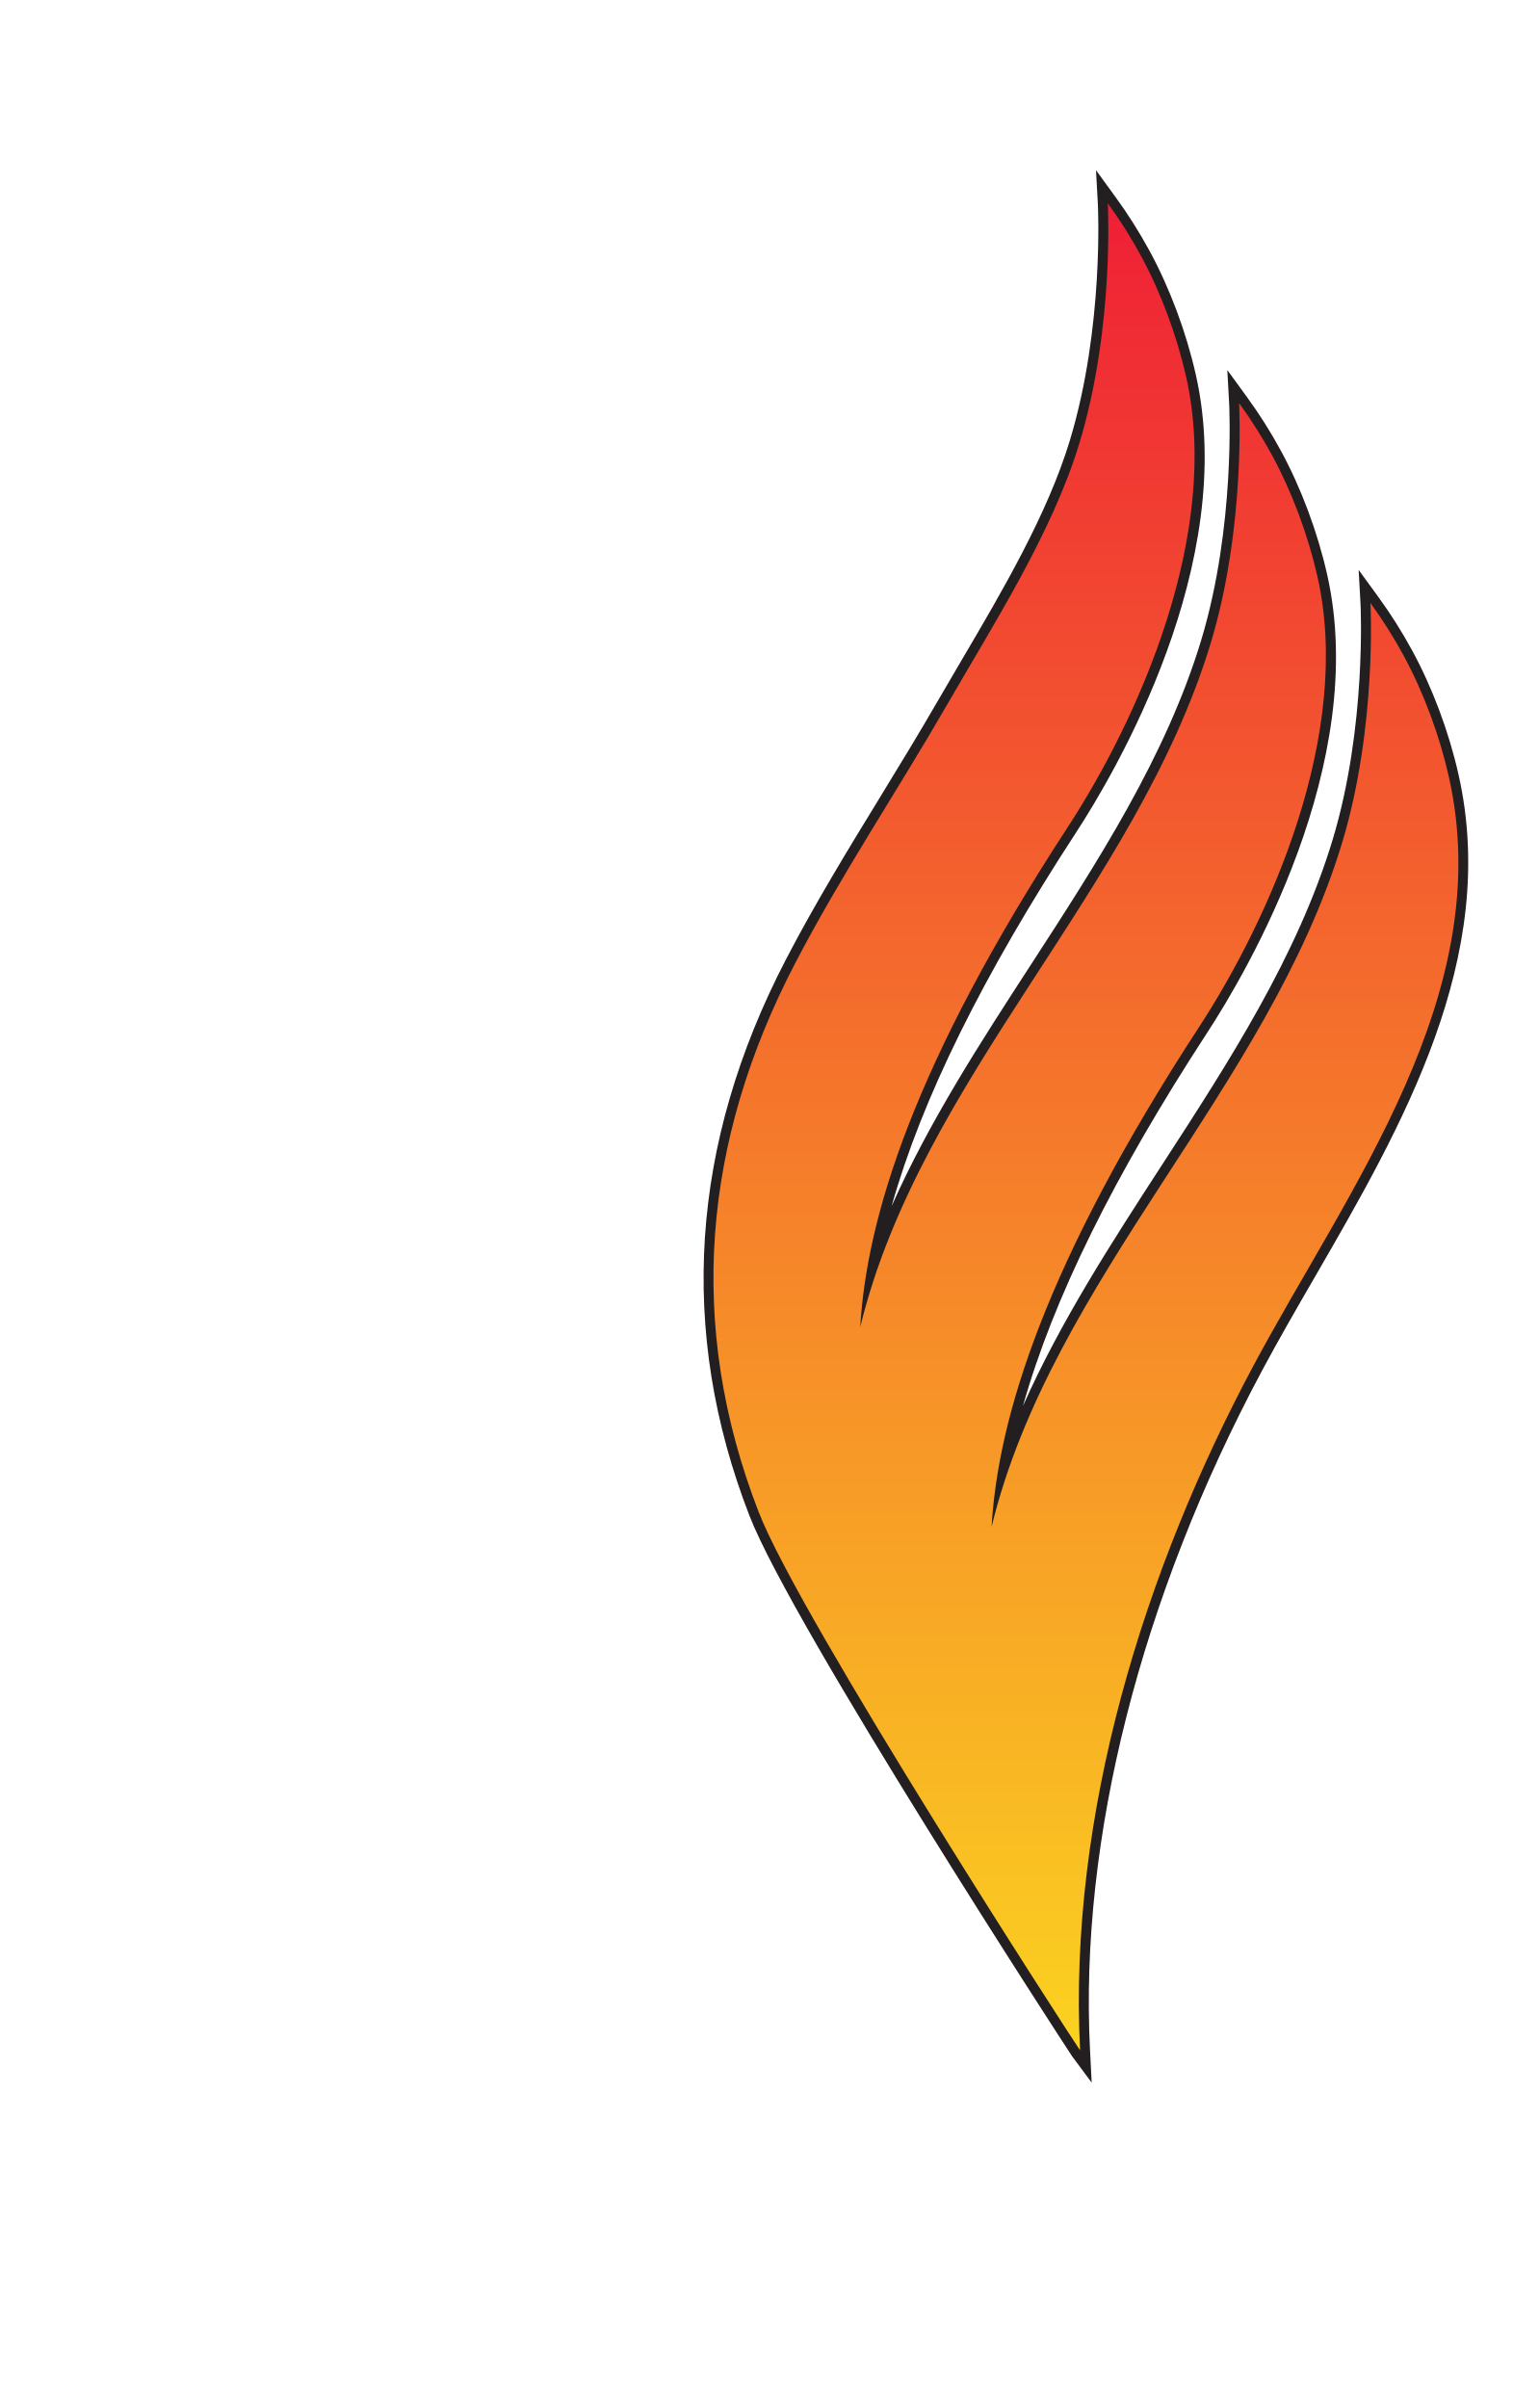
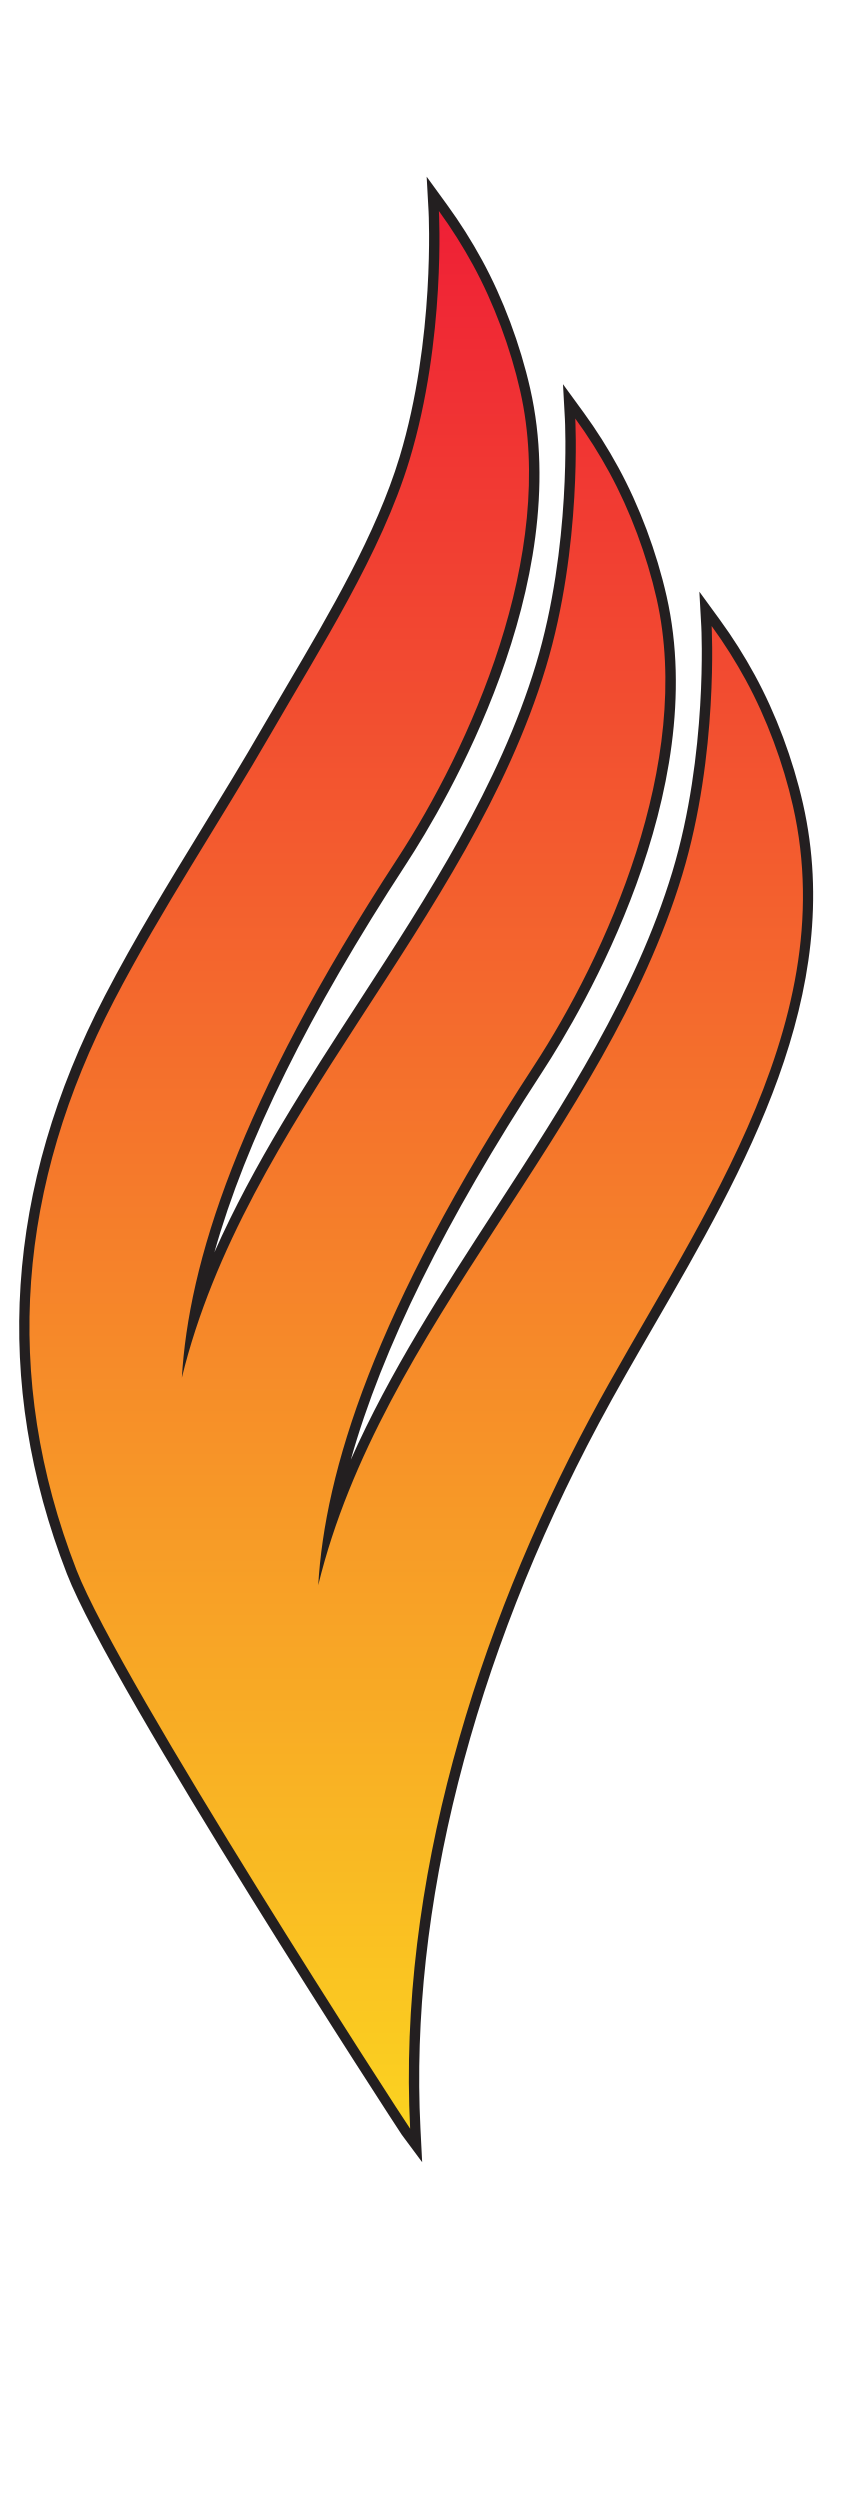
- <svg xmlns="http://www.w3.org/2000/svg" version="1.1" id="Layer_3" x="0px" y="0px" width="166.491px" height="260.486px" viewBox="0 0 105 280.486" enable-background="new 0 0 166.491 280.486" xml:space="preserve">
+ <svg xmlns="http://www.w3.org/2000/svg" version="1.1" id="Layer_3" x="0px" y="0px" width="90.373px" height="260.486px" viewBox="76.119 0 90.373 260.486" enable-background="new 76.119 0 90.373 260.486" xml:space="preserve">
  <g>
-     <linearGradient id="SVGID_1_" gradientUnits="userSpaceOnUse" x1="89.366" y1="240.707" x2="89.366" y2="21.75">
+     <linearGradient id="SVGID_1_" gradientUnits="userSpaceOnUse" x1="99.432" y1="-26.508" x2="99.432" y2="192.448" gradientTransform="matrix(0.9287 0 0 -0.9287 27.141 198.927)">
      <stop offset="0" style="stop-color:#FBD420" />
      <stop offset="1" style="stop-color:#EF1E36" />
    </linearGradient>
-     <path fill="url(#SVGID_1_)" d="M88.223,239.171c-0.275-0.371-32.509-49.945-37.507-62.815c-8.29-21.35-6.865-43.006,4.236-64.366   c3.345-6.436,7.181-12.707,10.891-18.772c2.271-3.711,4.618-7.549,6.825-11.38c0.889-1.542,1.817-3.119,2.762-4.724   c4.69-7.967,10.006-16.998,12.631-25.678c4.02-13.292,3.283-27.583,3.275-27.726l-0.108-1.959l1.154,1.587   c1.422,1.954,2.687,3.954,3.868,6.117c2.335,4.284,4.236,9.36,5.353,14.295c3.925,17.319-4.586,38.683-13.86,52.9   c-13.142,20.145-20.809,36.979-23.288,51.191c4.324-12.553,11.763-24.018,18.993-35.16c7.762-11.962,15.789-24.333,19.911-37.965   c4.021-13.291,3.283-27.585,3.275-27.728l-0.108-1.958l1.154,1.584c1.423,1.953,2.688,3.955,3.87,6.12   c2.337,4.292,4.238,9.367,5.353,14.292c3.924,17.323-4.586,38.685-13.859,52.901c-13.14,20.143-20.807,36.978-23.288,51.188   c4.324-12.552,11.764-24.017,18.993-35.159c7.762-11.962,15.789-24.332,19.912-37.964c4.019-13.291,3.282-27.583,3.273-27.726   l-0.108-1.958l1.154,1.585c1.423,1.955,2.688,3.956,3.869,6.118c2.338,4.292,4.24,9.369,5.354,14.296   c4.774,21.078-6.606,40.754-16.646,58.115c-2.197,3.8-4.273,7.389-6.191,10.979c-14.209,26.597-21.347,54.793-20.098,79.396   l0.097,1.91L88.223,239.171z" />
-     <path fill="#231F20" d="M91.915,23.677c1.462,2.009,2.721,4.028,3.828,6.054c2.347,4.307,4.208,9.336,5.296,14.146   c4.168,18.393-5.699,40.066-13.78,52.456c-18.017,27.617-23.435,45.584-24.182,58.238c7.043-28.954,32.178-51.057,40.837-79.688   c4.099-13.55,3.299-27.928,3.299-27.928c1.464,2.01,2.723,4.028,3.829,6.057c2.345,4.305,4.208,9.334,5.296,14.143   c4.167,18.393-5.699,40.069-13.779,52.457c-18.017,27.62-23.435,45.584-24.183,58.238c7.043-28.954,32.179-51.058,40.839-79.688   c4.097-13.55,3.297-27.926,3.297-27.926c1.462,2.008,2.721,4.026,3.828,6.054c2.347,4.307,4.21,9.337,5.297,14.146   c5.722,25.265-11.764,48.068-22.784,68.693c-12.652,23.682-21.563,52.159-20.166,79.698c-0.643-0.866-32.583-50.193-37.432-62.68   c-8.491-21.868-6.492-43.297,4.21-63.89c5.382-10.355,11.889-20.037,17.704-30.13c5.403-9.375,12.28-20.057,15.445-30.524   C92.714,38.053,91.915,23.677,91.915,23.677 M90.542,19.824l0.216,3.917c0.008,0.142,0.737,14.34-3.251,27.527   c-2.605,8.614-7.902,17.613-12.576,25.552c-0.946,1.607-1.875,3.186-2.765,4.729c-2.204,3.824-4.549,7.659-6.817,11.367   c-3.715,6.073-7.557,12.353-10.911,18.807c-11.181,21.514-12.615,43.33-4.262,64.842c5.011,12.905,37.306,62.58,37.582,62.951   l2.28,3.071l-0.194-3.82c-1.244-24.499,5.87-52.588,20.03-79.094c1.914-3.581,3.987-7.166,6.182-10.961   c10.094-17.453,21.534-37.234,16.71-58.533c-1.125-4.977-3.046-10.106-5.41-14.444c-1.193-2.185-2.471-4.207-3.909-6.182   l-2.308-3.171l0.216,3.916c0.008,0.142,0.737,14.34-3.25,27.527c-4.1,13.554-12.104,25.888-19.843,37.816   c-5.857,9.026-11.852,18.265-16.23,28.134c3.513-12.486,10.624-26.868,21.495-43.533c4.531-6.946,18.927-31.322,13.938-53.345   c-1.125-4.976-3.046-10.104-5.409-14.441c-1.193-2.188-2.473-4.211-3.91-6.185l-2.308-3.168l0.216,3.914   c0.008,0.142,0.738,14.342-3.251,27.529c-4.099,13.554-12.103,25.889-19.843,37.818c-5.858,9.028-11.853,18.267-16.231,28.138   c3.512-12.488,10.624-26.872,21.497-43.539c4.532-6.947,18.93-31.327,13.939-53.344c-1.128-4.985-3.049-10.114-5.409-14.443   c-1.194-2.186-2.473-4.208-3.909-6.182L90.542,19.824L90.542,19.824z" />
+     <path fill="url(#SVGID_1_)" d="M118.421,222.117c-0.256-0.345-30.191-46.384-34.833-58.336   c-7.699-19.828-6.375-39.939,3.934-59.776c3.105-5.978,6.668-11.801,10.114-17.434c2.108-3.446,4.288-7.011,6.339-10.568   c0.825-1.433,1.688-2.896,2.564-4.388c4.355-7.398,9.293-15.785,11.73-23.847c3.733-12.344,3.049-25.616,3.041-25.749l-0.1-1.819   l1.071,1.474c1.321,1.815,2.495,3.672,3.593,5.681c2.168,3.979,3.934,8.693,4.971,13.276c3.645,16.084-4.259,35.925-12.871,49.128   C105.771,108.467,98.65,124.1,96.348,137.3c4.016-11.658,10.925-22.306,17.639-32.653c7.208-11.109,14.663-22.598,18.491-35.258   c3.734-12.344,3.049-25.618,3.041-25.751l-0.1-1.818l1.071,1.471c1.321,1.814,2.497,3.674,3.595,5.684   c2.17,3.986,3.936,8.699,4.971,13.273c3.645,16.088-4.259,35.927-12.871,49.129c-12.203,18.707-19.322,34.341-21.627,47.538   c4.016-11.657,10.926-22.305,17.639-32.652c7.209-11.108,14.663-22.597,18.492-35.257c3.732-12.343,3.048-25.616,3.039-25.749   l-0.1-1.818l1.071,1.472c1.321,1.816,2.497,3.674,3.593,5.682c2.172,3.986,3.938,8.701,4.973,13.277   c4.434,19.575-6.135,37.848-15.459,53.971c-2.04,3.529-3.969,6.862-5.75,10.196c-13.195,24.7-19.824,50.886-18.664,73.734   l0.09,1.774L118.421,222.117z" />
+     <path fill="#231F20" d="M121.85,21.989c1.358,1.865,2.526,3.74,3.556,5.622c2.18,4,3.907,8.67,4.918,13.138   c3.871,17.081-5.293,37.209-12.798,48.715c-16.731,25.648-21.764,42.334-22.458,54.086c6.541-26.89,29.884-47.417,37.926-74.006   c3.807-12.584,3.063-25.937,3.063-25.937c1.36,1.866,2.528,3.74,3.556,5.625c2.178,3.998,3.908,8.668,4.919,13.135   c3.87,17.081-5.293,37.212-12.797,48.716c-16.731,25.65-21.764,42.334-22.458,54.086c6.541-26.89,29.885-47.418,37.927-74.006   c3.805-12.584,3.062-25.935,3.062-25.935c1.357,1.864,2.527,3.738,3.555,5.622c2.18,4,3.91,8.671,4.92,13.137   c5.314,23.464-10.926,44.641-21.16,63.795c-11.749,21.994-20.025,48.44-18.728,74.016c-0.597-0.805-30.259-46.614-34.763-58.211   c-7.886-20.309-6.029-40.21,3.91-59.334c4.998-9.617,11.041-18.608,16.441-27.981c5.018-8.707,11.404-18.627,14.344-28.348   C122.591,35.34,121.85,21.989,121.85,21.989 M120.575,18.411l0.2,3.638c0.008,0.132,0.686,13.317-3.019,25.563   c-2.419,8-7.339,16.357-11.679,23.73c-0.879,1.492-1.742,2.959-2.568,4.392c-2.047,3.552-4.225,7.113-6.331,10.557   c-3.45,5.64-7.019,11.472-10.133,17.466c-10.384,19.979-11.716,40.24-3.958,60.219c4.653,11.984,34.646,58.117,34.902,58.462   l2.117,2.853l-0.18-3.548c-1.156-22.752,5.451-48.839,18.602-73.454c1.777-3.326,3.702-6.655,5.74-10.18   c9.375-16.209,19.999-34.579,15.52-54.359c-1.045-4.622-2.829-9.386-5.025-13.414c-1.107-2.029-2.294-3.907-3.629-5.741   l-2.145-2.945l0.201,3.637c0.008,0.133,0.685,13.318-3.019,25.564c-3.808,12.588-11.241,24.042-18.428,35.12   c-5.439,8.382-11.007,16.962-15.073,26.128c3.263-11.596,9.867-24.952,19.963-40.43c4.207-6.45,17.577-29.088,12.943-49.541   c-1.045-4.621-2.828-9.384-5.023-13.411c-1.107-2.032-2.296-3.911-3.631-5.744l-2.143-2.942l0.2,3.636   c0.007,0.132,0.685,13.319-3.02,25.565c-3.807,12.588-11.239,24.043-18.428,35.122c-5.44,8.384-11.008,16.964-15.073,26.131   c3.262-11.598,9.865-24.955,19.963-40.435c4.209-6.451,17.581-29.093,12.945-49.54c-1.047-4.629-2.831-9.393-5.023-13.413   c-1.108-2.03-2.296-3.908-3.629-5.741L120.575,18.411L120.575,18.411z" />
  </g>
</svg>
